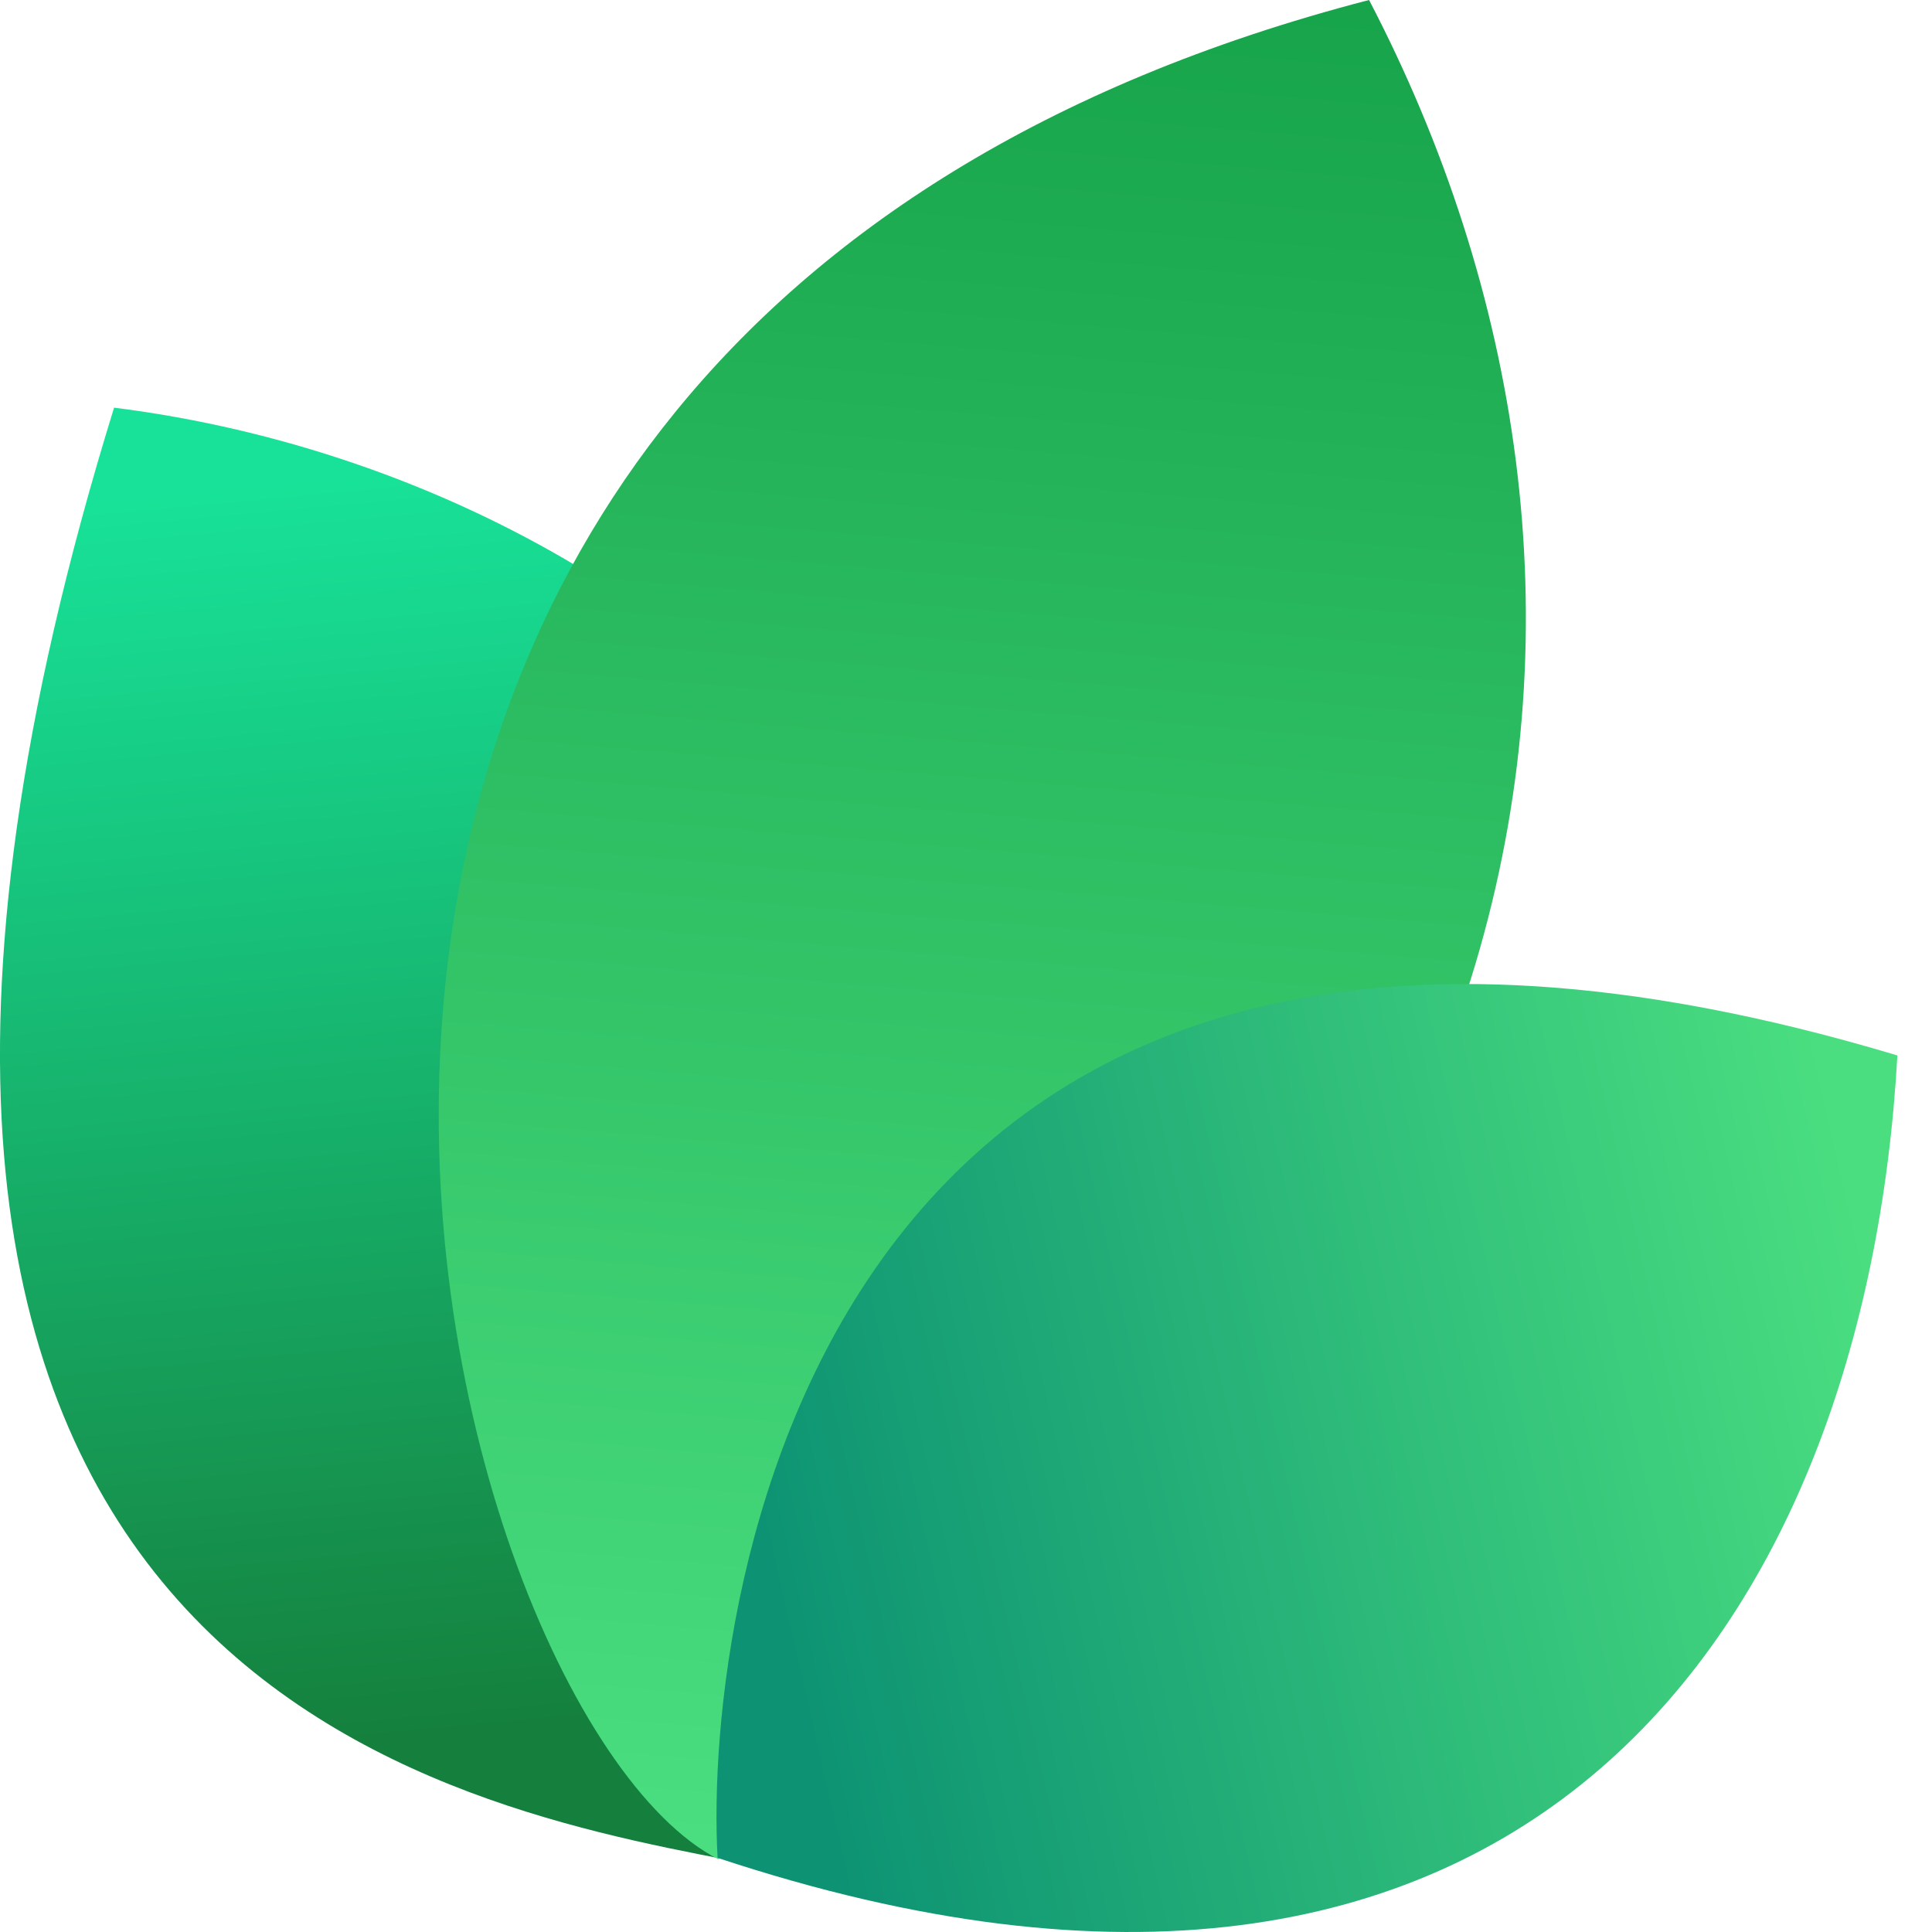
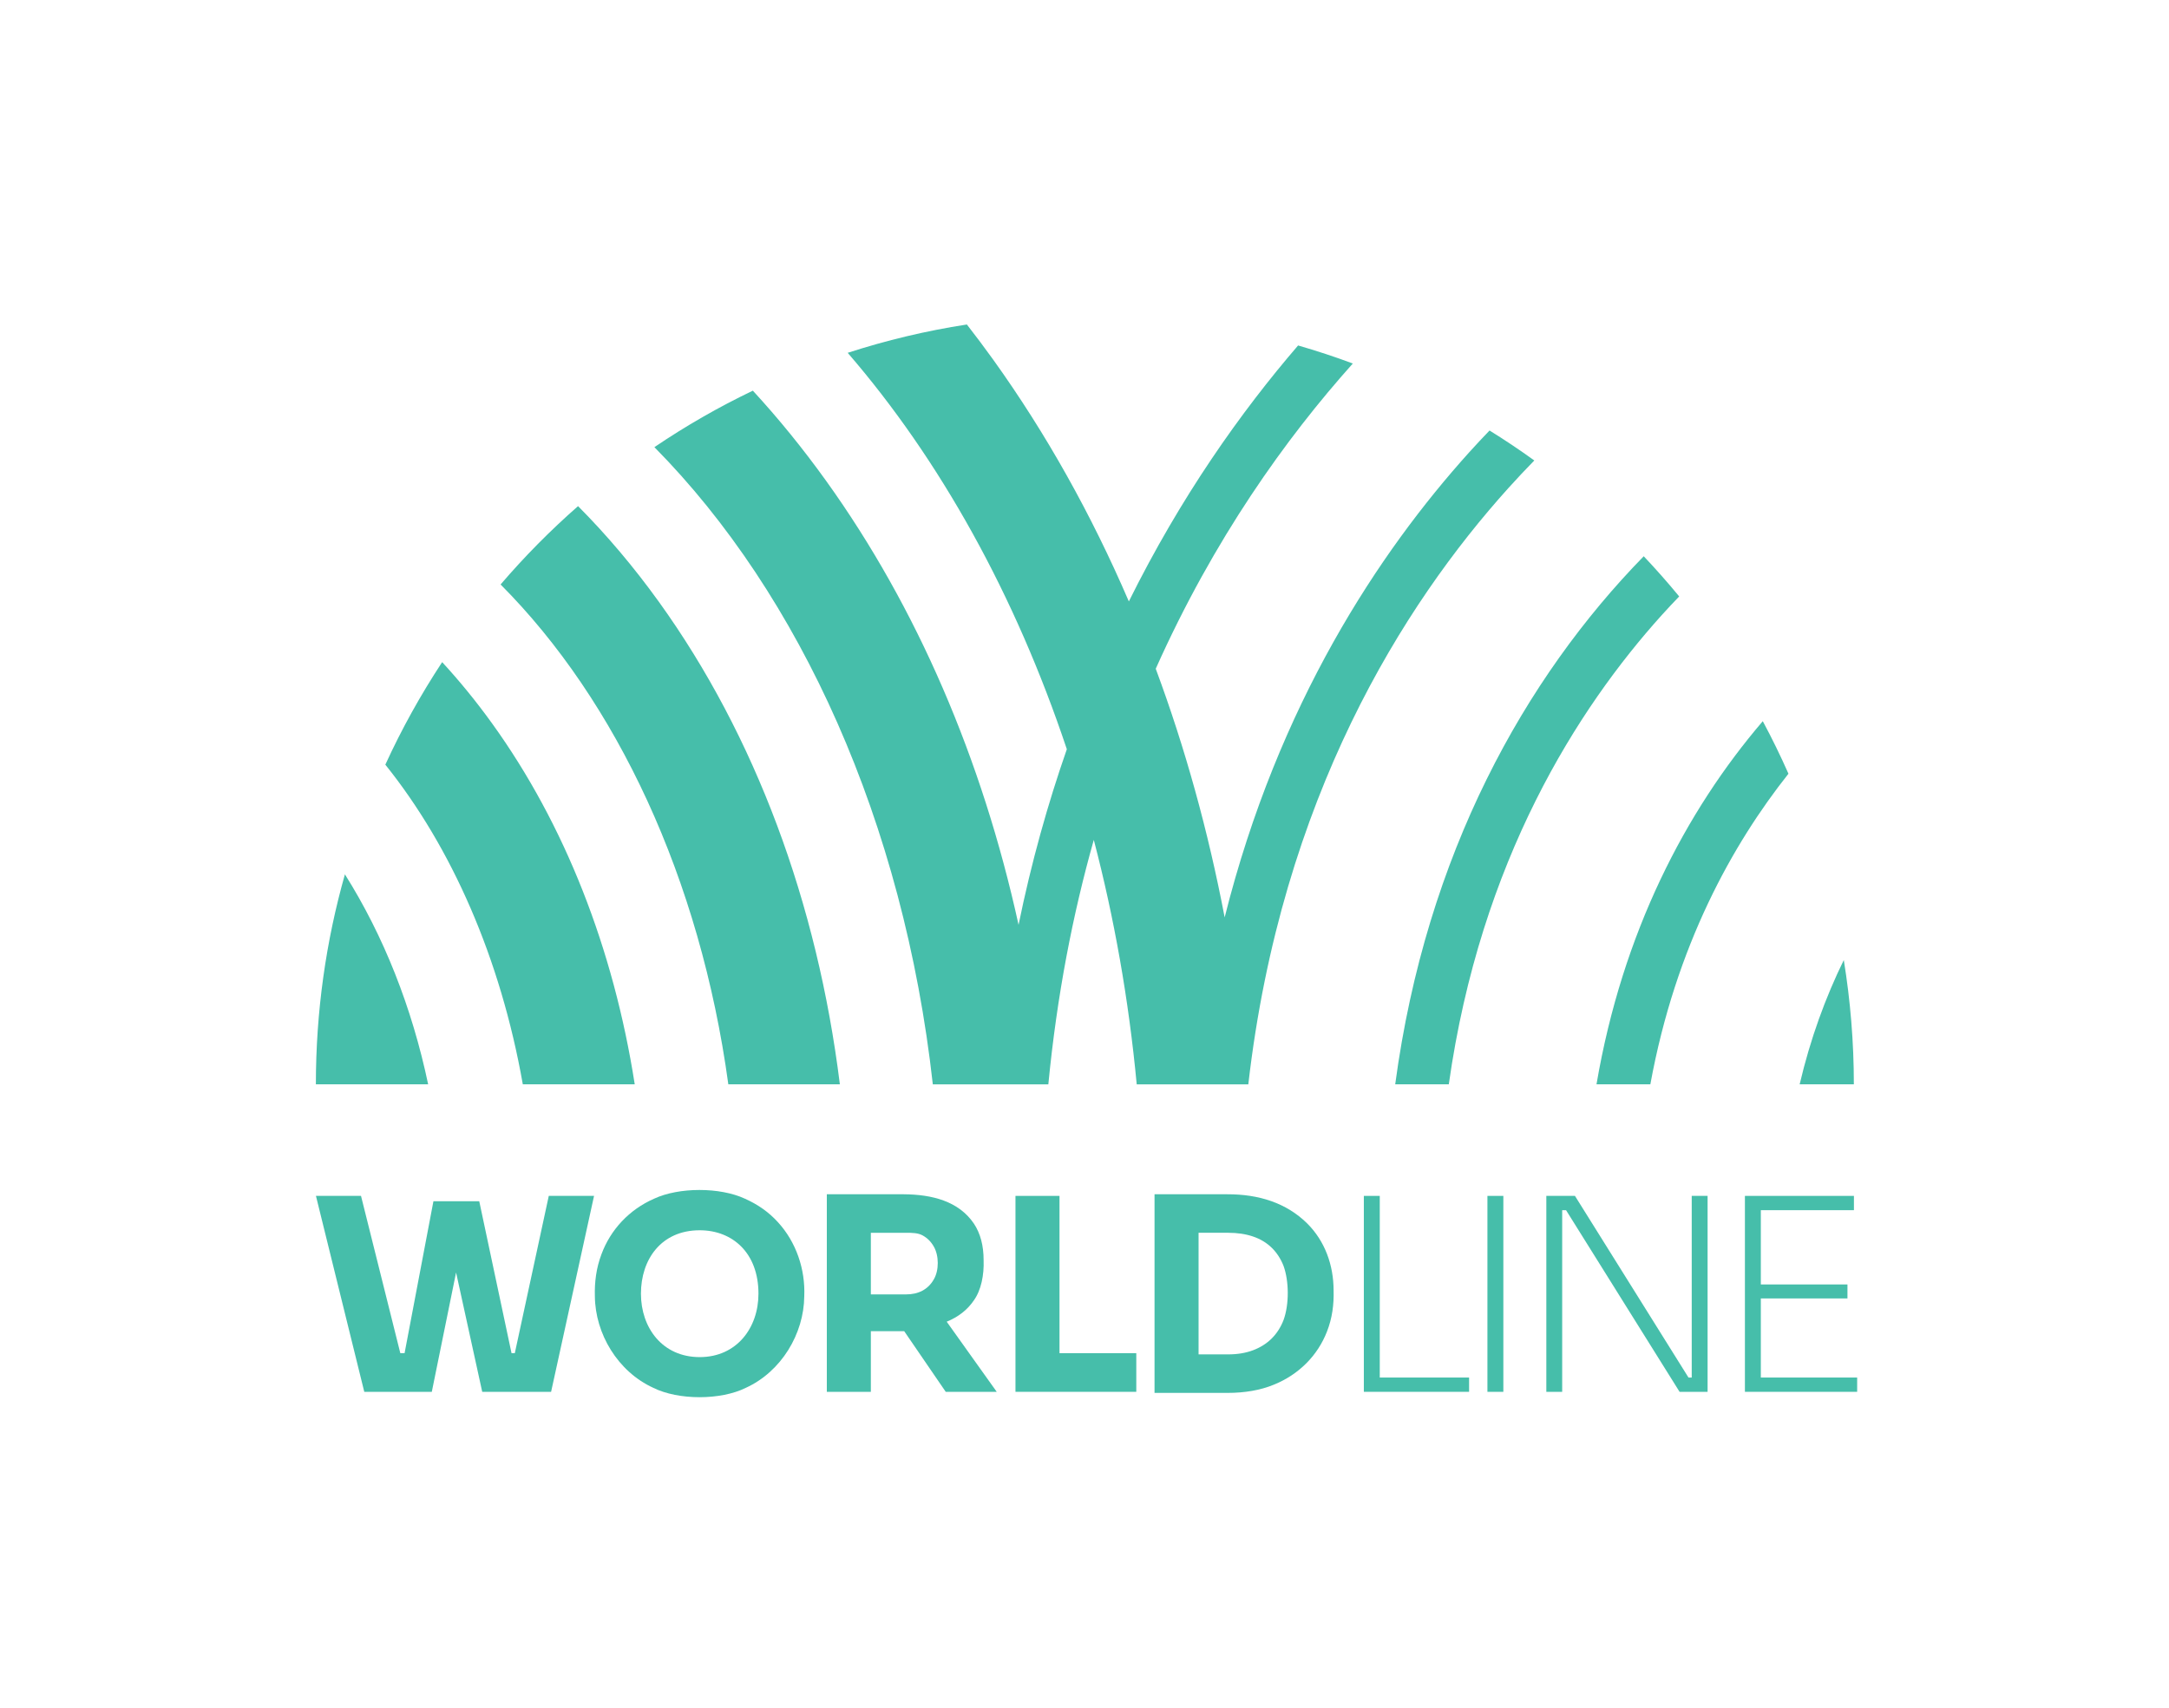
- <svg xmlns="http://www.w3.org/2000/svg" width="24" height="24" viewBox="0 0 24 24" fill="none">
-   <path d="M9.061 23.108C5.268 22.377 -3.391 20.627 1.417 5.064C9.634 6.099 16.973 14.064 9.061 23.108Z" fill="url(#paint0_linear_17557_2021)" />
-   <path d="M8.919 23.094C5.276 21.222 0.784 4.209 17.007 0C20.757 7.193 19.621 16.545 8.919 23.094Z" fill="url(#paint1_linear_17557_2021)" />
-   <path d="M8.914 23.079C8.735 19.882 10.159 9.085 23.57 13.111C23.181 20.123 18.984 26.418 8.914 23.079Z" fill="url(#paint2_linear_17557_2021)" />
+ <svg xmlns="http://www.w3.org/2000/svg" id="Layer_1" data-name="Layer 1" viewBox="0 0 1526.73 1201.95">
  <defs>
-     <linearGradient id="paint0_linear_17557_2021" x1="3.776" y1="5.916" x2="5.232" y2="21.559" gradientUnits="userSpaceOnUse">
-       <stop stop-color="#18E299" />
-       <stop offset="1" stop-color="#15803D" />
-     </linearGradient>
-     <linearGradient id="paint1_linear_17557_2021" x1="12.171" y1="-0.718" x2="10.19" y2="22.983" gradientUnits="userSpaceOnUse">
-       <stop stop-color="#16A34A" />
-       <stop offset="1" stop-color="#4ADE80" />
-     </linearGradient>
-     <linearGradient id="paint2_linear_17557_2021" x1="23.133" y1="15.353" x2="9.338" y2="18.52" gradientUnits="userSpaceOnUse">
-       <stop stop-color="#4ADE80" />
-       <stop offset="1" stop-color="#0D9373" />
-     </linearGradient>
+     <style>
+       .cls-1 {
+         fill: #46beaa;
+       }
+     </style>
  </defs>
+   <path class="cls-1" d="M591.17,763.38c-15.82-127.65-59.63-245.51-127.25-339.5-17.84-24.8-36.92-47.32-57.04-67.56-19.46,17.07-37.68,35.5-54.52,55.16,81.61,81.95,140.49,207.05,160.3,351.9h78.5Z" />
+   <path class="cls-1" d="M446.78,763.38c-14.87-95.3-49.22-183.12-100.46-254.16-11.13-15.43-22.85-29.79-35.09-43.07-15.08,22.91-28.48,47.02-40,72.18,46.72,58.25,81.11,136.35,96.77,225.05h78.79Z" />
+   <path class="cls-1" d="M242.78,615.55c-13.31,46.99-20.44,96.58-20.44,147.83h79.03c-11.37-54.04-31.21-104.31-58.59-147.83Z" />
+   <path class="cls-1" d="M878.67,763.38c23.21-201.84,109.16-337.72,183.02-419.73,6.06-6.73,12.17-13.19,18.29-19.47-10.24-7.39-20.75-14.43-31.51-21.1-4.91,5.11-9.77,10.29-14.53,15.58-62.92,69.86-134.18,176.76-171.92,327.19-11.56-60.69-27.81-119.32-48.51-175.05,40.97-91.67,91.86-162.52,138.73-214.89-12.63-4.7-25.48-8.94-38.53-12.7-40.26,46.77-82.56,106.44-119.13,180.2-26.34-61.21-58.29-118.38-95.5-170.24-6.06-8.45-12.25-16.65-18.51-24.72-28.78,4.43-56.8,11.16-83.89,19.94,64.95,75.17,117.95,170.43,154.25,279.07-13.36,38.3-24.94,79.44-33.98,123.63-25.56-116.59-71.55-223.59-135.45-312.56-16.36-22.78-33.58-43.96-51.58-63.5-24.14,11.57-47.3,24.88-69.3,39.77,102.66,103.93,175.4,264.05,195.98,448.59h81.31c6.05-62.54,17.22-119.84,32-172.1,14.35,54.81,24.59,112.42,30.21,172.1h78.55Z" />
+   <path class="cls-1" d="M1019.79,763.38c22.28-157.61,90.75-264.72,149.9-330.34,4.07-4.52,8.17-8.86,12.27-13.14-7.99-9.72-16.32-19.15-24.96-28.29-83.42,85.45-153.15,209.4-174.93,371.77h37.72Z" />
+   <path class="cls-1" d="M1161.66,763.38c17.86-97.69,58.07-169.3,97.21-218.67-5.57-12.59-11.59-24.93-18.07-36.99-54.35,63.49-98.77,148.73-117.05,255.66h37.91Z" />
+   <path class="cls-1" d="M1297.82,675.88c-12.93,26.39-23.57,55.55-31.07,87.5h38.15c0-29.79-2.45-59.01-7.08-87.5Z" />
+   <polygon class="cls-1" points="745.77 841.92 714.78 841.92 714.78 979.86 799.82 979.86 799.82 952.65 745.77 952.65 745.77 841.92" />
+   <polygon class="cls-1" points="971.2 841.92 959.99 841.92 959.99 979.86 1034.07 979.86 1034.07 969.8 971.2 969.8 971.2 841.92" />
+   <rect class="cls-1" x="1046.98" y="841.92" width="11.21" height="137.95" />
+   <polygon class="cls-1" points="1239.42 969.8 1239.42 914.11 1300.4 914.11 1300.4 904.27 1239.42 904.27 1239.42 851.98 1304.95 851.98 1304.95 841.92 1228.22 841.92 1228.22 979.86 1307.23 979.86 1307.23 969.8 1239.42 969.8" />
+   <polygon class="cls-1" points="1190.78 969.8 1188.5 969.8 1108.59 841.92 1088.44 841.92 1088.44 979.86 1099.6 979.86 1099.6 851.98 1102.32 851.98 1182.23 979.86 1201.95 979.86 1201.95 841.92 1190.78 841.92 1190.78 969.8" />
+   <polygon class="cls-1" points="362.37 952.65 360.06 952.65 337.34 845.7 305.08 845.7 284.78 952.65 281.78 952.65 254.11 841.92 222.39 841.92 256.41 979.86 303.94 979.86 321.03 895.85 339.43 979.86 387.91 979.86 418.14 841.92 386.28 841.92 362.37 952.65" />
+   <path class="cls-1" d="M920,861.19c-14.7-14.38-34-20.47-56.13-20.41h-51.21v139.84h51.21c12.47,0,23.37-1.92,32.69-5.76,17.58-7.09,30.94-20.48,37.51-37.51,3.67-9.36,4.92-19.06,4.63-28.91-.02-17.68-6.03-34.71-18.71-47.24ZM903.51,929.22c-3.92,10.23-11.17,17.48-21.45,21.35-5.17,1.96-11.02,2.93-17.58,2.93h-20.82v-85.61h20.82c6.55,0,12.41.88,17.58,2.65,10.3,3.49,17.54,10.71,21.45,20.78,3.86,10.71,3.95,27.03,0,37.89Z" />
+   <path class="cls-1" d="M524.36,843.9c-17.64-8.2-46.43-8.18-63.97,0-17.49,7.69-30.6,21.72-37.04,39.12-3.66,9.72-4.91,19.53-4.63,29.57.25,26.41,16.12,53.02,41.1,64.44,17.72,8.82,47.47,8.82,65.19,0,24.98-11.41,40.86-38.04,41.1-64.44.8-18.87-5.62-38.19-18.71-52.34-6.17-6.8-13.86-12.25-23.05-16.35ZM492.51,955.42c-26.27,0-41.36-20.66-41.36-44.65s14.16-44.65,41.36-44.65c23.06,0,41.36,15.9,41.36,44.65,0,24.13-15.39,44.65-41.36,44.65Z" />
+   <path class="cls-1" d="M685.46,915.52c5.14-7.19,7.29-17.85,6.89-28.44,0-10.2-2.27-18.74-6.8-25.6-10.73-15.84-29.41-20.54-49.33-20.7,0,0-54.23,0-54.23,0v139.09h30.99v-42.71c.61,0,22.81.02,23.47,0l29.25,42.72h35.9l-35.23-49.39c8.19-3.34,14.55-8.32,19.08-14.95ZM657.25,900.78c-4.07,7.13-11,10.52-19.47,10.49h-24.8v-43.37h24.8c4.53,0,8.44.07,11.72,1.89,3.28,1.83,5.86,4.41,7.75,7.75,3.72,6.35,3.84,16.77,0,23.24Z" />
</svg>
